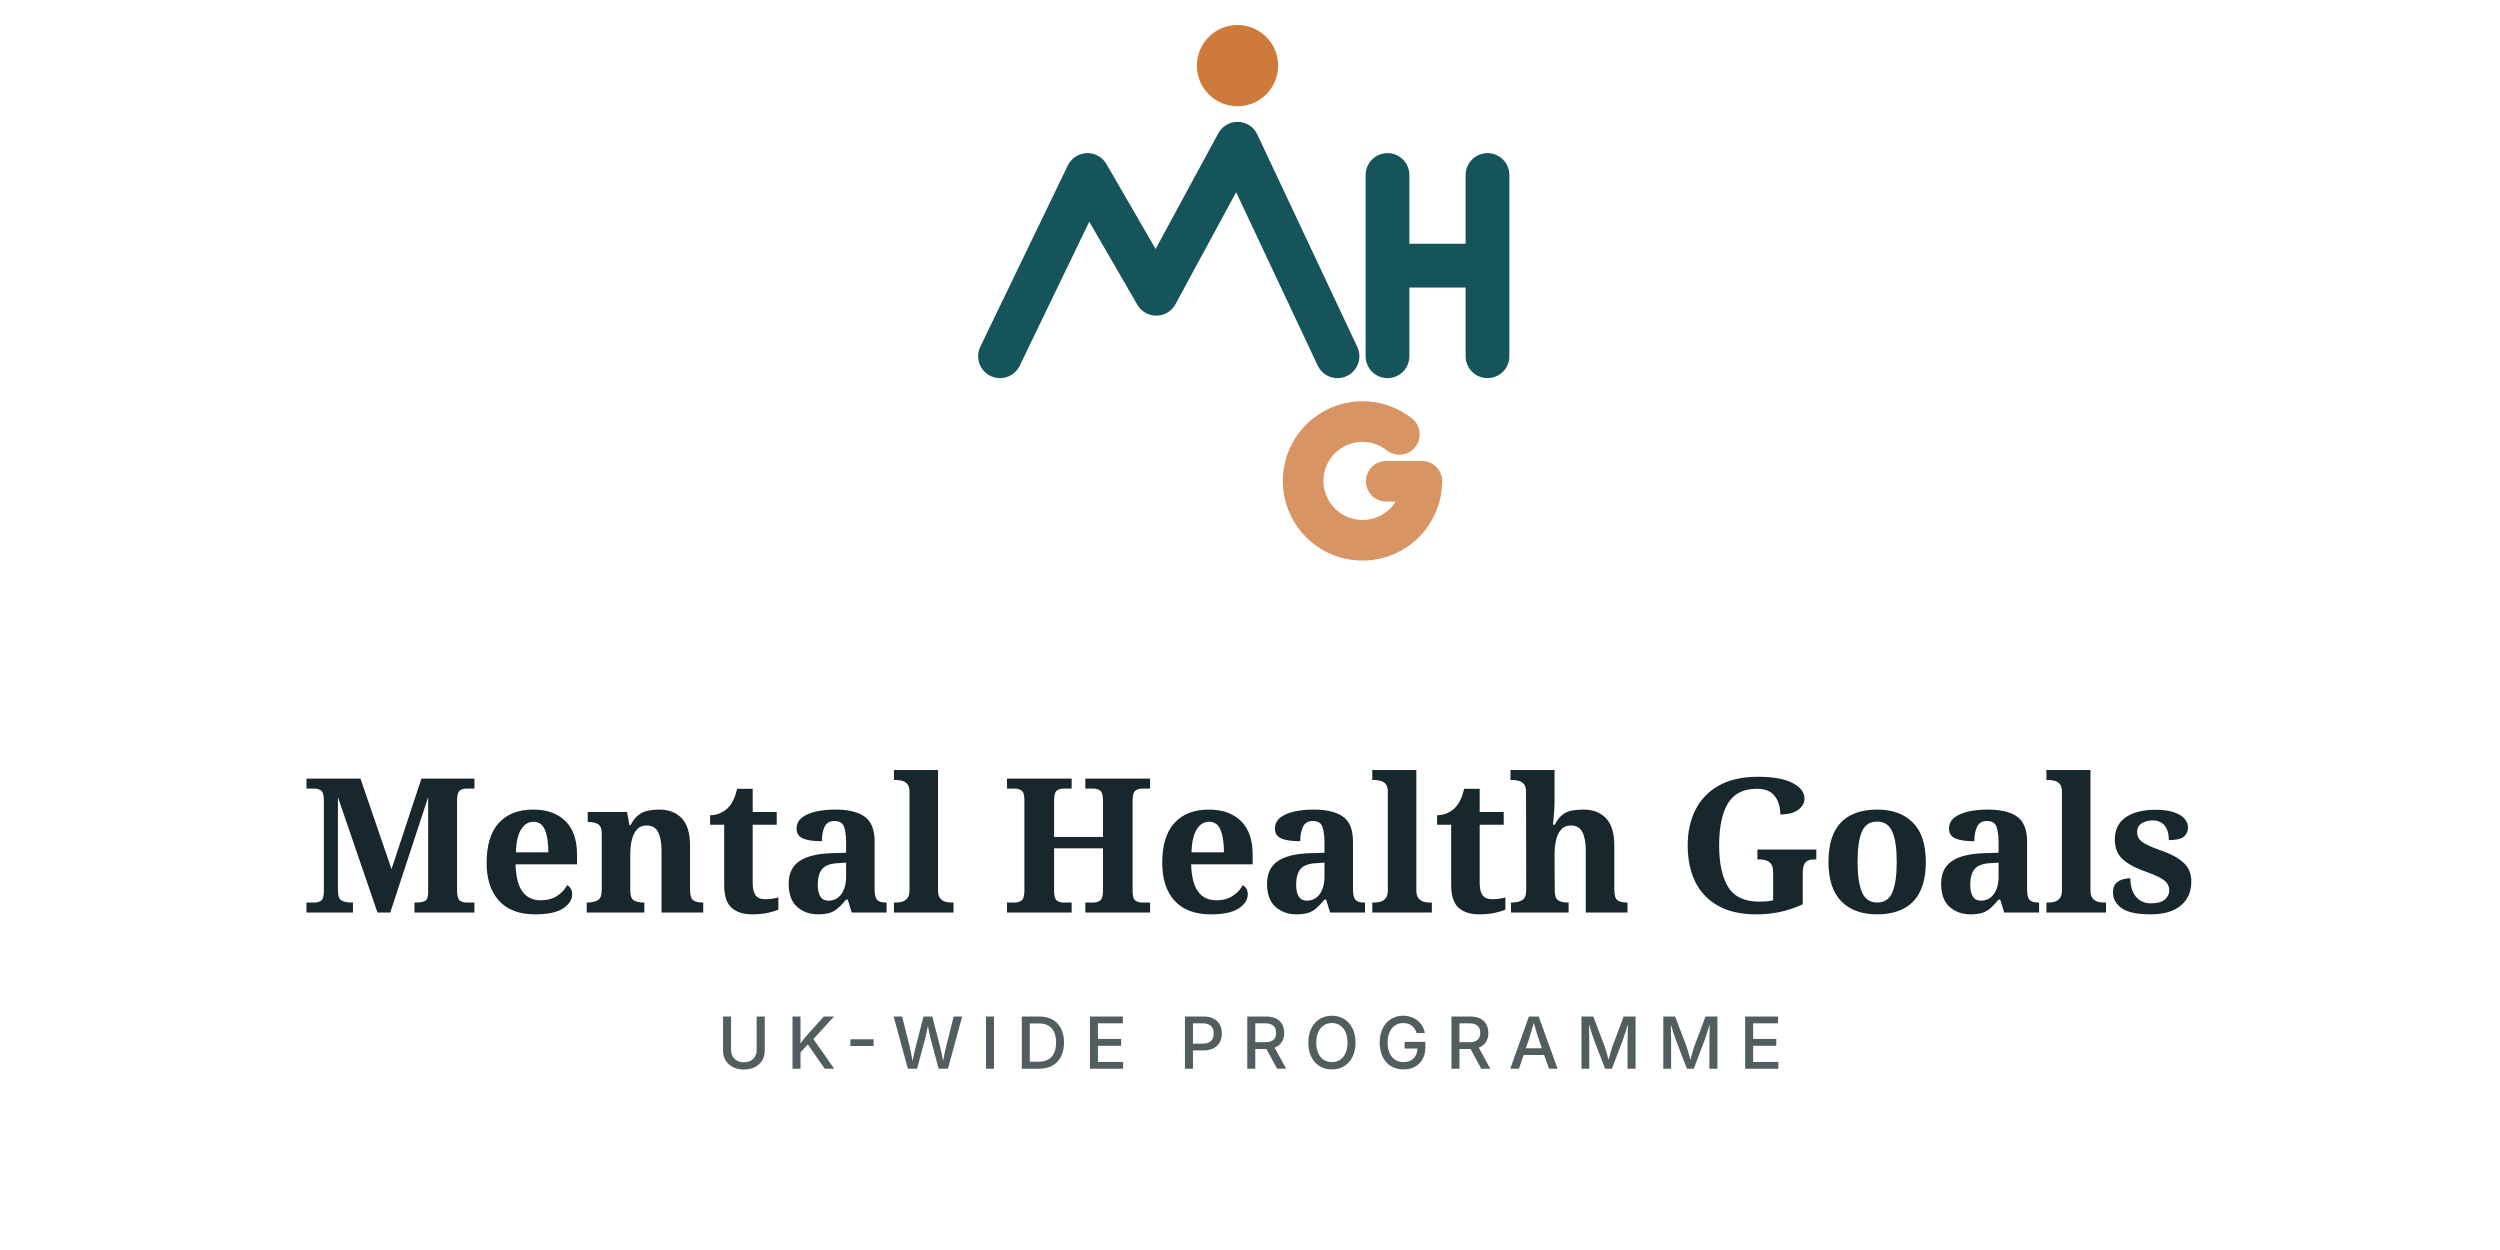
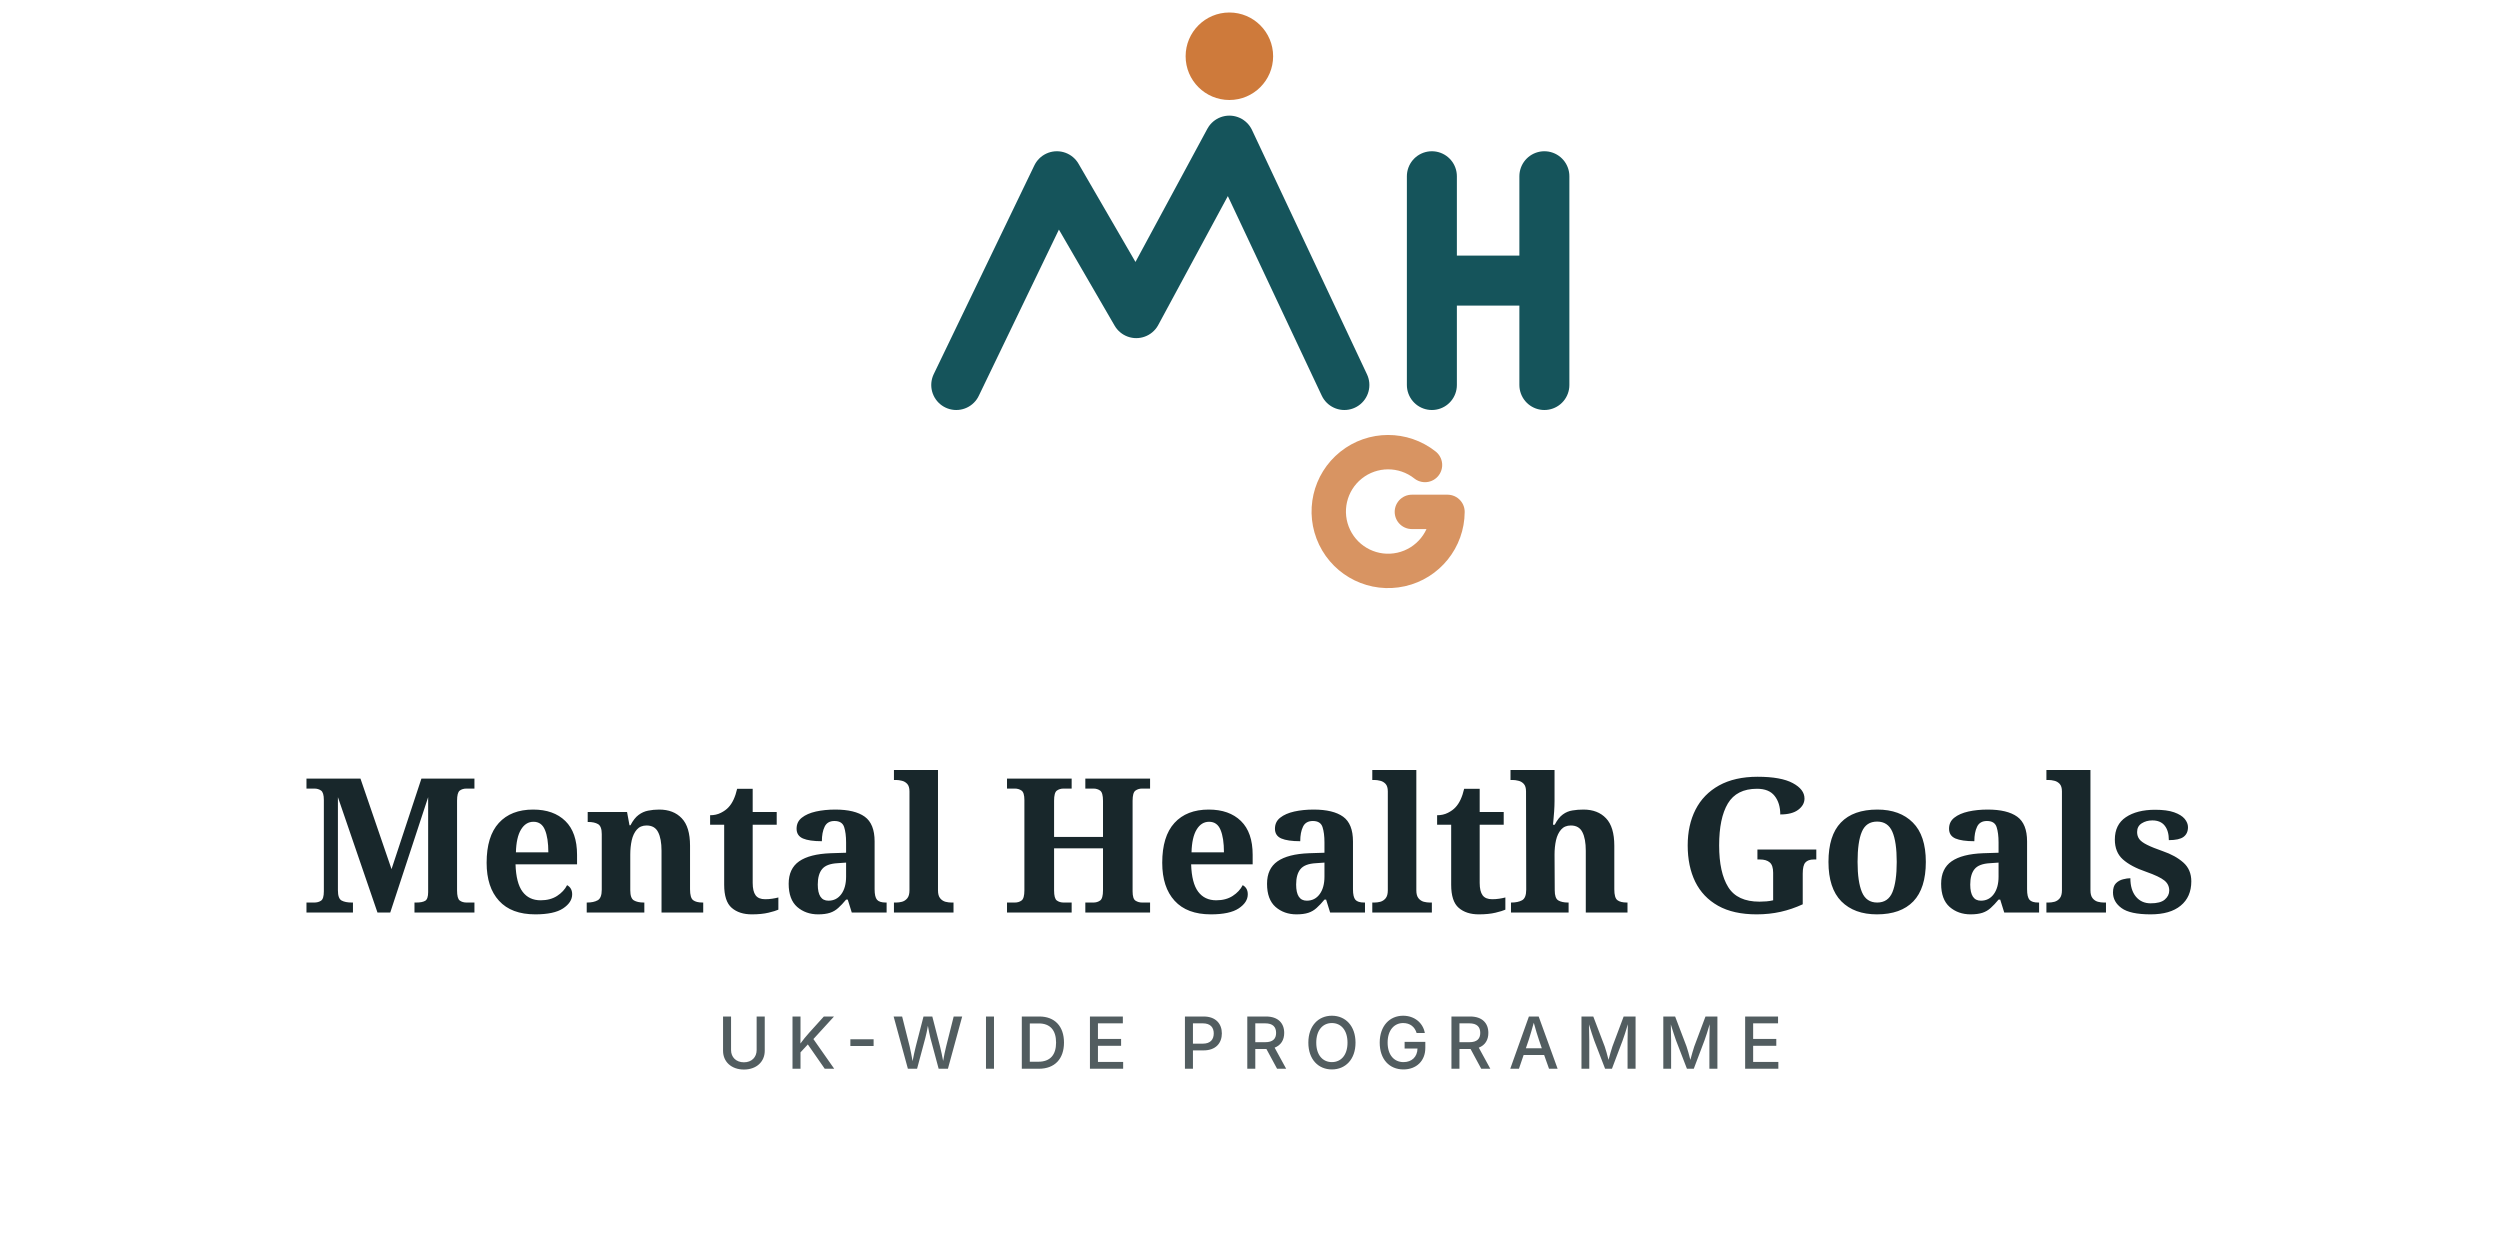
<svg xmlns="http://www.w3.org/2000/svg" width="400" height="200" viewBox="0 0 400 200" role="img" aria-label="Mental Health Goals — UK-wide Programme">
-   <g transform="translate(152 0)">
-     <path d="M 8 57 L 22 28 L 33 47 L 46 23 L 62 57" fill="none" stroke="#15545B" stroke-width="7" stroke-linecap="round" stroke-linejoin="round" />
-     <circle cx="46" cy="10.5" r="6.5" fill="#CE7A3B" />
-     <path d="M 70 57 L 70 28 M 70 42.5 L 86 42.5 M 86 28 L 86 57" fill="none" stroke="#15545B" stroke-width="7" stroke-linecap="round" stroke-linejoin="round" />
-     <path d="M 71.9 69.5 A 9.5 9.5 0 1 0 75.5 77 L 69.8 77" fill="none" stroke="#CE7A3B" stroke-width="6.5" stroke-linecap="round" stroke-linejoin="round" stroke-opacity="0.8" />
+   <g transform="translate(146 0)">
+     <path d="M 7 61.6 L 23.1 28.2 L 35.8 50.1 L 50.7 22.5 L 69.1 61.6" fill="none" stroke="#15545B" stroke-width="8" stroke-linecap="round" stroke-linejoin="round" />
+     <circle cx="50.7" cy="9" r="7" fill="#CE7A3B" />
+     <path d="M 83.1 61.6 L 83.1 28.2 M 83.1 44.9 L 101.1 44.9 M 101.1 28.2 L 101.1 61.6" fill="none" stroke="#15545B" stroke-width="8" stroke-linecap="round" stroke-linejoin="round" />
+     <path d="M 82.0 74.4 A 9.5 9.5 0 1 0 85.6 81.9 L 79.9 81.9" fill="none" stroke="#CE7A3B" stroke-width="5.5" stroke-linecap="round" stroke-linejoin="round" stroke-opacity="0.8" />
  </g>
  <text x="200" y="146" text-anchor="middle" font-family="Fraunces, 'Iowan Old Style', 'Palatino Nova', Georgia, serif" font-size="30" font-weight="600" letter-spacing="-0.3" fill="#18272B">Mental Health Goals</text>
  <text x="200" y="171" text-anchor="middle" font-family="Inter, 'Helvetica Neue', Helvetica, Arial, sans-serif" font-size="11.5" font-weight="500" letter-spacing="2.6" fill="#18272B" opacity="0.75">UK-WIDE PROGRAMME</text>
</svg>
